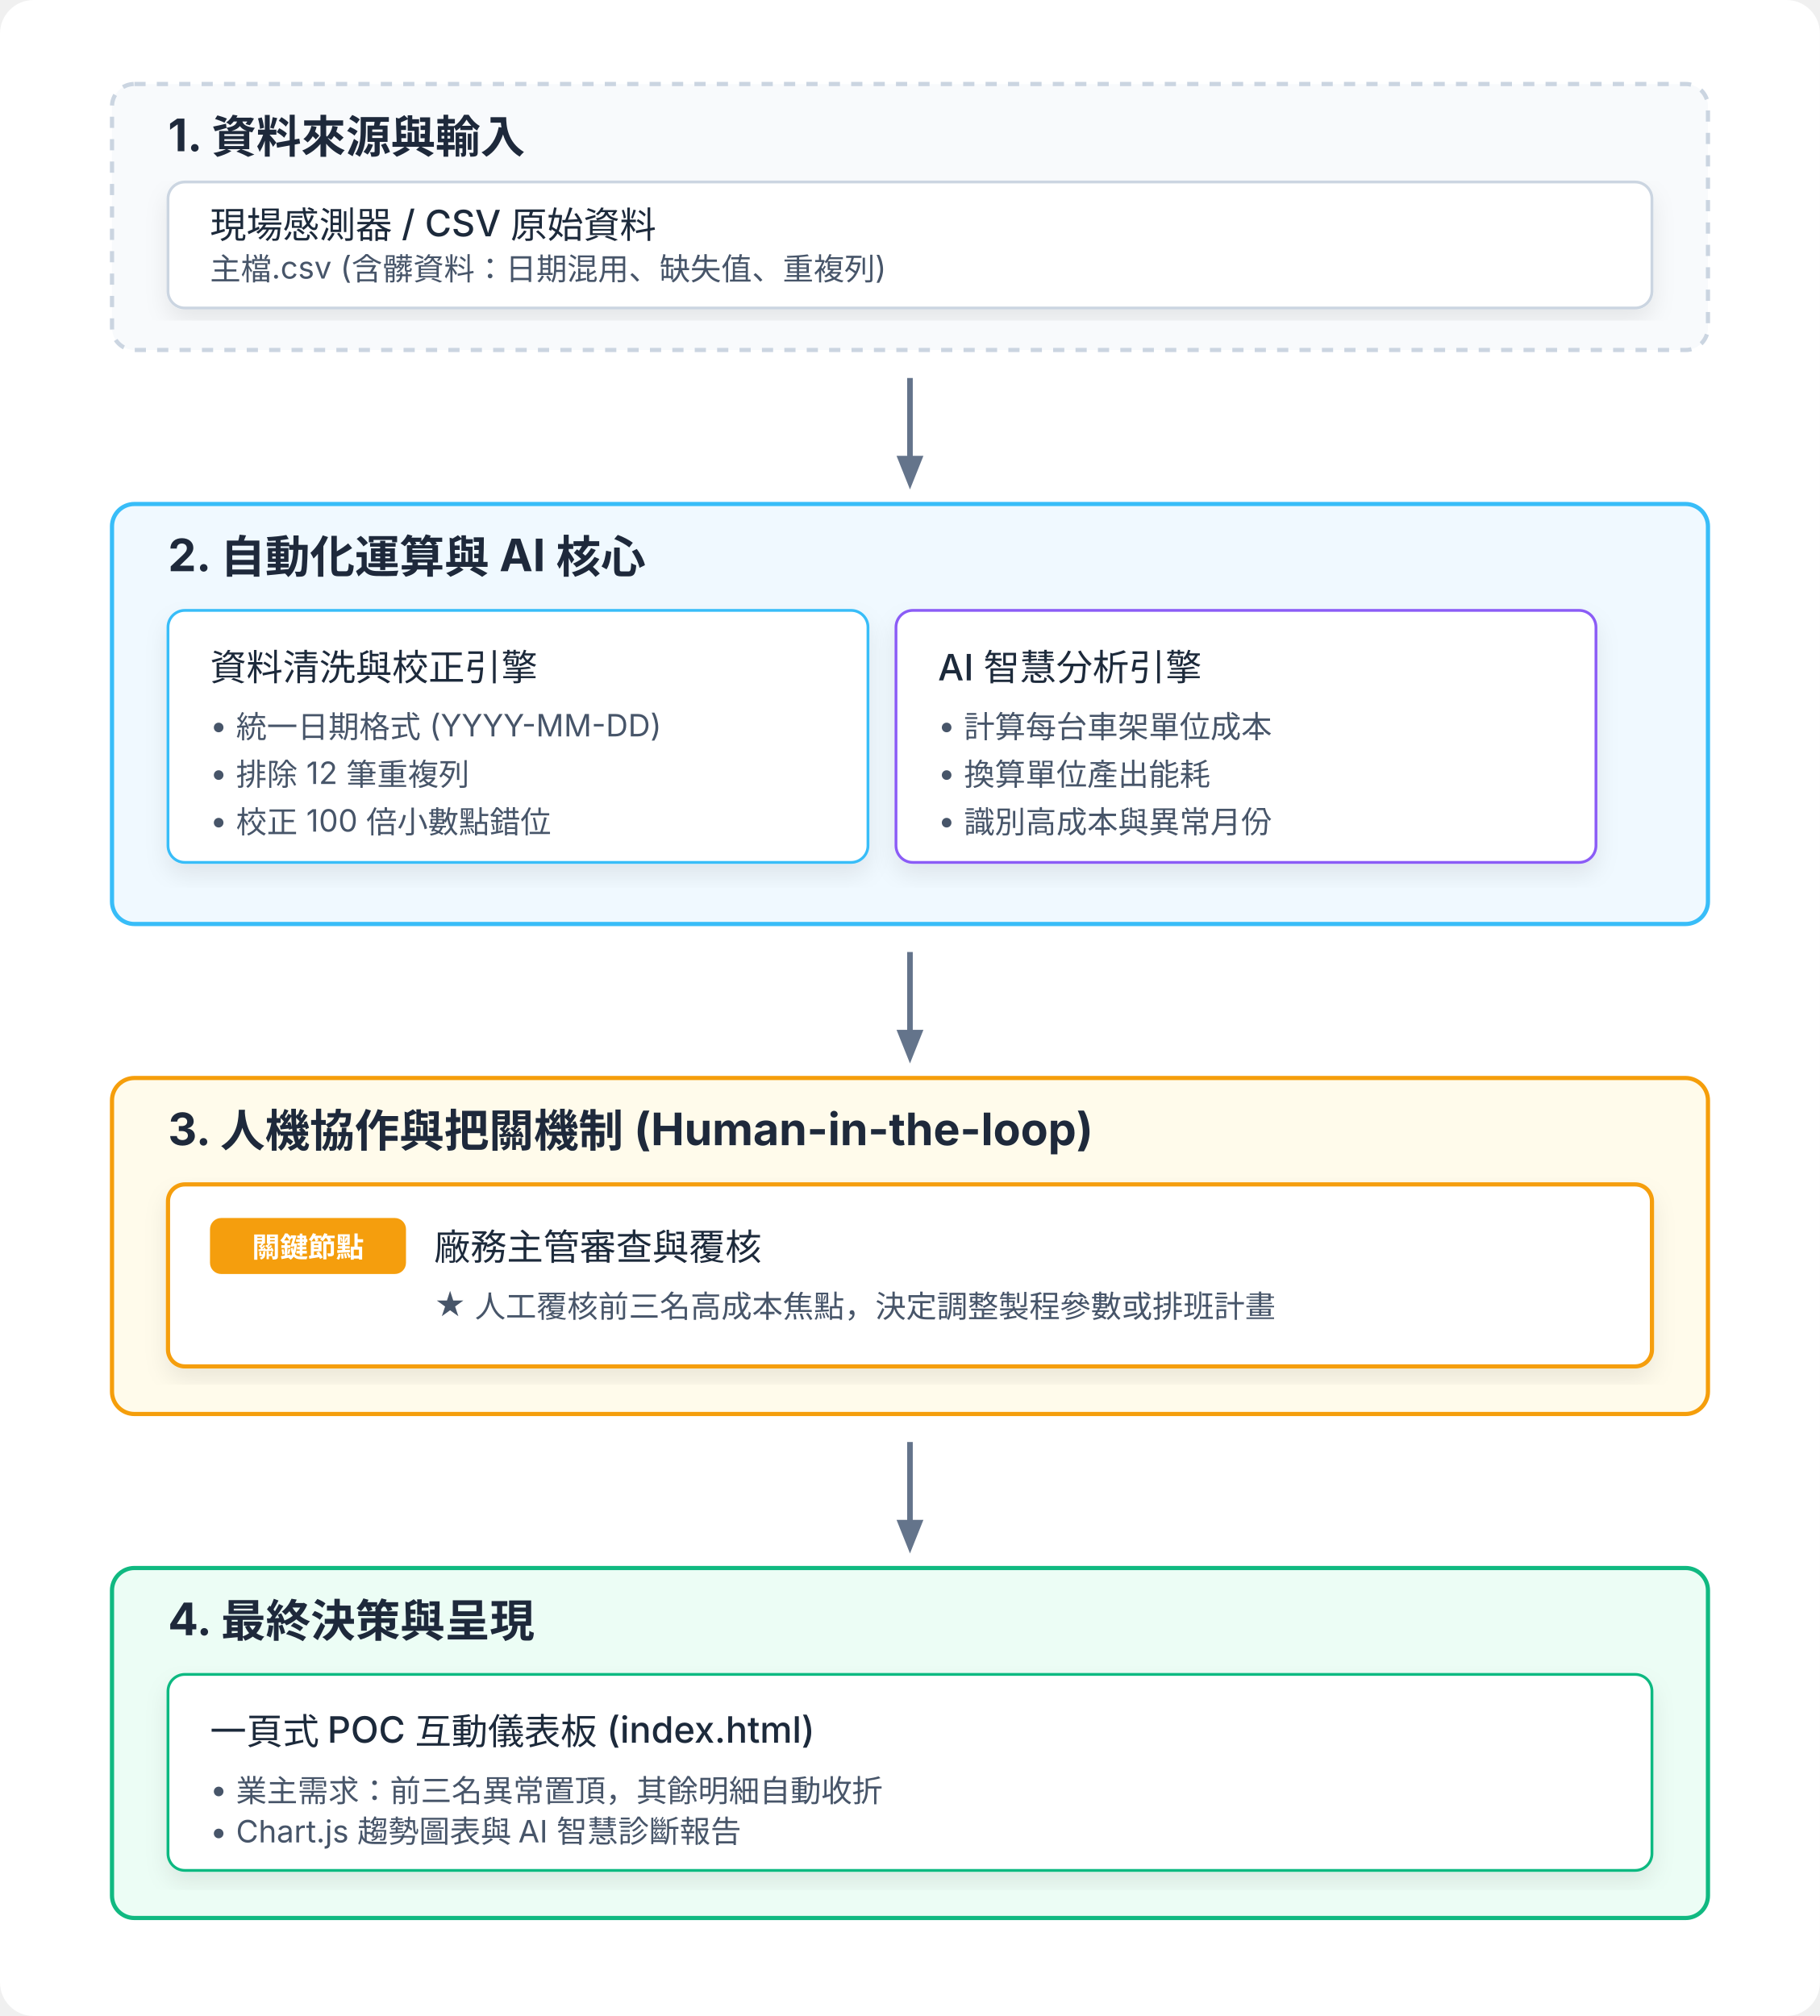
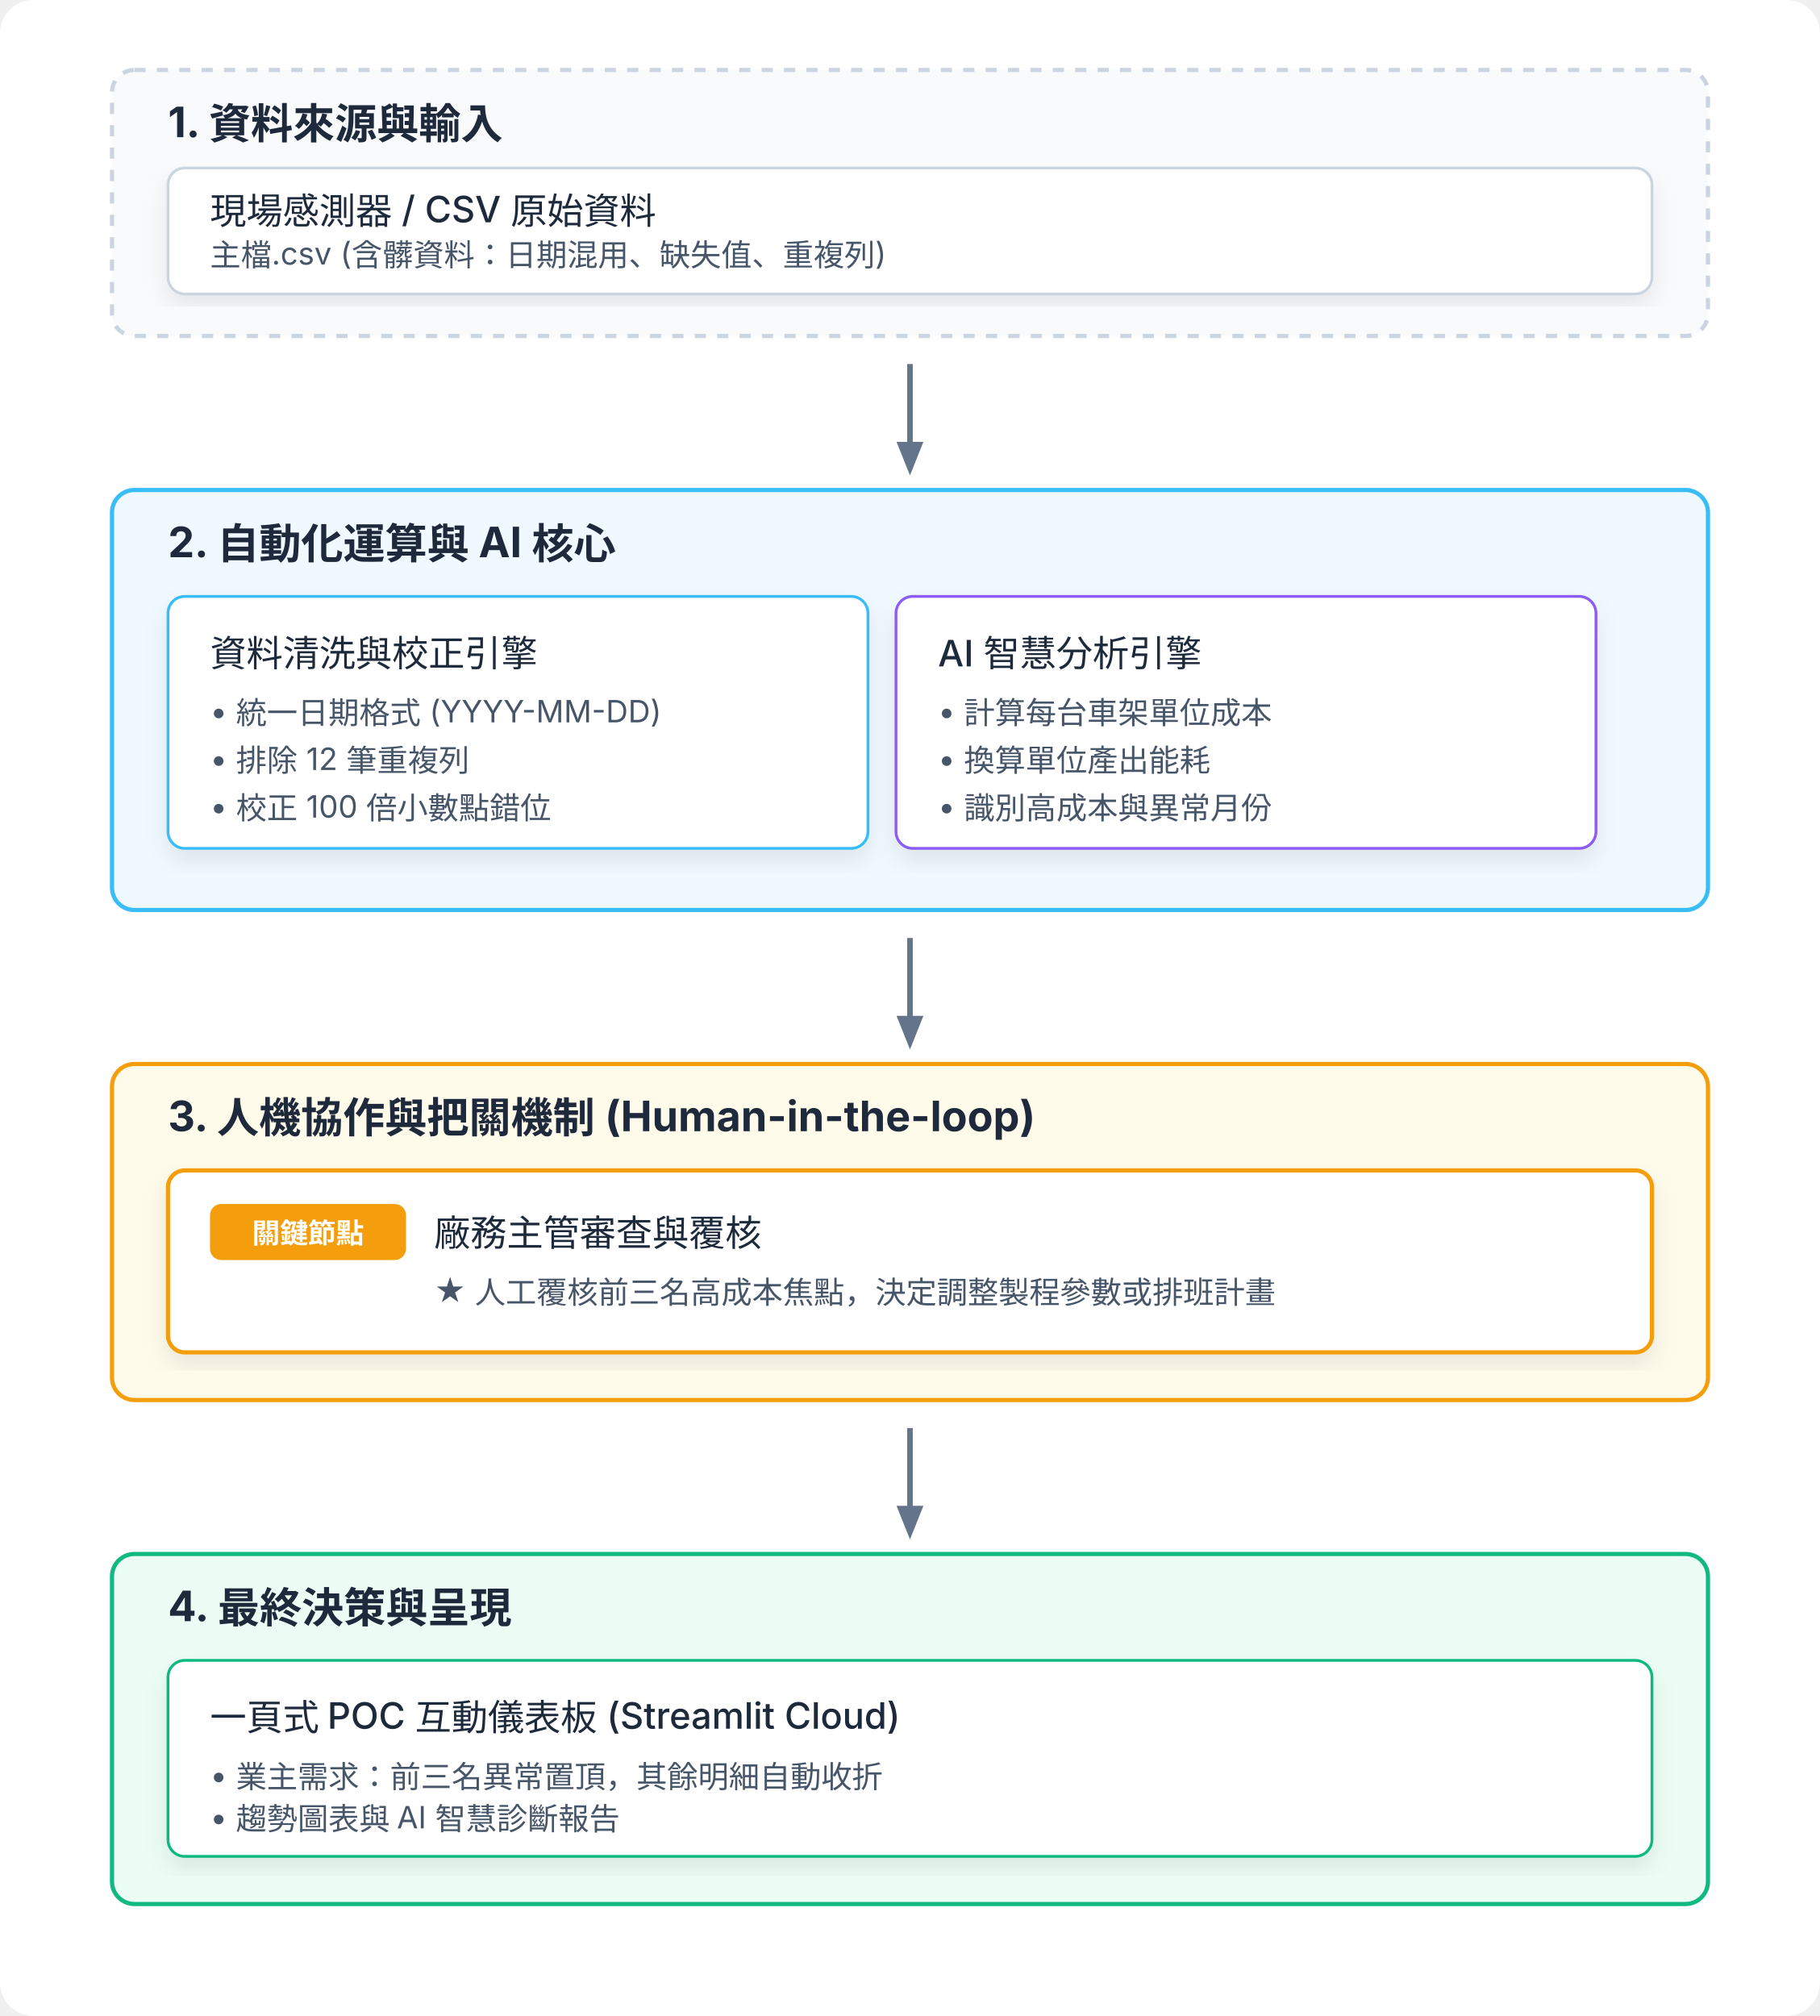
<svg xmlns="http://www.w3.org/2000/svg" viewBox="0 0 650 720" width="100%" height="100%">
  <defs>
    <filter id="shadow" x="-10%" y="-10%" width="120%" height="120%">
      <feDropShadow dx="0" dy="4" stdDeviation="4" flood-color="#000000" flood-opacity="0.08" />
    </filter>
    <marker id="arrow" viewBox="0 0 10 10" refX="6" refY="5" markerWidth="6" markerHeight="6" orient="auto-start-reverse">
      <path d="M 0 1 L 10 5 L 0 9 z" fill="#64748b" />
    </marker>
  </defs>
  <style>
-     .title { font-family: system-ui, -apple-system, sans-serif; font-size: 16px; font-weight: bold; fill: #1e293b; }
-     .subtitle { font-family: system-ui, -apple-system, sans-serif; font-size: 12px; fill: #64748b; }
+     .title { font-family: system-ui, -apple-system, sans-serif; font-size: 15px; font-weight: bold; fill: #1e293b; }
    .node-text { font-family: system-ui, -apple-system, sans-serif; font-size: 13px; fill: #1e293b; font-weight: 500; }
    .node-subtext { font-family: system-ui, -apple-system, sans-serif; font-size: 11px; fill: #475569; }
    .badge { font-family: system-ui, -apple-system, sans-serif; font-size: 10px; font-weight: bold; fill: #ffffff; }
    .arrow { stroke: #64748b; stroke-width: 2; fill: none; marker-end: url(#arrow); }
  </style>
  <rect width="100%" height="100%" fill="#ffffff" rx="12" />
-   <g transform="translate(40, 30)">
+   <g transform="translate(40, 25)">
    <rect x="0" y="0" width="570" height="95" rx="8" fill="#f8fafc" stroke="#cbd5e1" stroke-width="1.5" stroke-dasharray="4" />
    <text x="20" y="24" class="title" fill="#475569">1. 資料來源與輸入</text>
    <g transform="translate(20, 35)" filter="url(#shadow)">
      <rect x="0" y="0" width="530" height="45" rx="6" fill="#ffffff" stroke="#cbd5e1" stroke-width="1" />
      <text x="15" y="20" class="node-text">現場感測器 / CSV 原始資料</text>
      <text x="15" y="35" class="node-subtext">主檔.csv (含髒資料：日期混用、缺失值、重複列)</text>
    </g>
  </g>
-   <path d="M 325 135 L 325 170" class="arrow" />
-   <g transform="translate(40, 180)">
+   <path d="M 325 130 L 325 165" class="arrow" />
+   <g transform="translate(40, 175)">
    <rect x="0" y="0" width="570" height="150" rx="8" fill="#f0f9ff" stroke="#38bdf8" stroke-width="1.5" />
    <text x="20" y="24" class="title" fill="#0369a1">2. 自動化運算與 AI 核心</text>
    <g transform="translate(20, 38)" filter="url(#shadow)">
      <rect x="0" y="0" width="250" height="90" rx="6" fill="#ffffff" stroke="#38bdf8" stroke-width="1" />
      <text x="15" y="25" class="node-text">資料清洗與校正引擎</text>
      <text x="15" y="45" class="node-subtext">• 統一日期格式 (YYYY-MM-DD)</text>
      <text x="15" y="62" class="node-subtext">• 排除 12 筆重複列</text>
      <text x="15" y="79" class="node-subtext">• 校正 100 倍小數點錯位</text>
    </g>
    <g transform="translate(280, 38)" filter="url(#shadow)">
      <rect x="0" y="0" width="250" height="90" rx="6" fill="#ffffff" stroke="#8b5cf6" stroke-width="1" />
      <text x="15" y="25" class="node-text">AI 智慧分析引擎</text>
      <text x="15" y="45" class="node-subtext">• 計算每台車架單位成本</text>
      <text x="15" y="62" class="node-subtext">• 換算單位產出能耗</text>
      <text x="15" y="79" class="node-subtext">• 識別高成本與異常月份</text>
    </g>
  </g>
-   <path d="M 325 340 L 325 375" class="arrow" />
-   <g transform="translate(40, 385)">
+   <path d="M 325 335 L 325 370" class="arrow" />
+   <g transform="translate(40, 380)">
    <rect x="0" y="0" width="570" height="120" rx="8" fill="#fffbeb" stroke="#f59e0b" stroke-width="1.5" />
    <text x="20" y="24" class="title" fill="#b45309">3. 人機協作與把關機制 (Human-in-the-loop)</text>
    <g transform="translate(20, 38)" filter="url(#shadow)">
      <rect x="0" y="0" width="530" height="65" rx="6" fill="#ffffff" stroke="#f59e0b" stroke-width="1.5" />
      <rect x="15" y="12" width="70" height="20" rx="4" fill="#f59e0b" />
      <text x="50" y="26" class="badge" text-anchor="middle">關鍵節點</text>
      <text x="95" y="27" class="node-text">廠務主管審查與覆核</text>
      <text x="95" y="47" class="node-subtext">★ 人工覆核前三名高成本焦點，決定調整製程參數或排班計畫</text>
    </g>
  </g>
-   <path d="M 325 515 L 325 550" class="arrow" />
-   <g transform="translate(40, 560)">
+   <path d="M 325 510 L 325 545" class="arrow" />
+   <g transform="translate(40, 555)">
    <rect x="0" y="0" width="570" height="125" rx="8" fill="#ecfdf5" stroke="#10b981" stroke-width="1.5" />
    <text x="20" y="24" class="title" fill="#047857">4. 最終決策與呈現</text>
    <g transform="translate(20, 38)" filter="url(#shadow)">
      <rect x="0" y="0" width="530" height="70" rx="6" fill="#ffffff" stroke="#10b981" stroke-width="1" />
-       <text x="15" y="25" class="node-text">一頁式 POC 互動儀表板 (index.html)</text>
+       <text x="15" y="25" class="node-text">一頁式 POC 互動儀表板 (Streamlit Cloud)</text>
      <text x="15" y="45" class="node-subtext">• 業主需求：前三名異常置頂，其餘明細自動收折</text>
-       <text x="15" y="60" class="node-subtext">• Chart.js 趨勢圖表與 AI 智慧診斷報告</text>
+       <text x="15" y="60" class="node-subtext">• 趨勢圖表與 AI 智慧診斷報告</text>
    </g>
  </g>
</svg>
